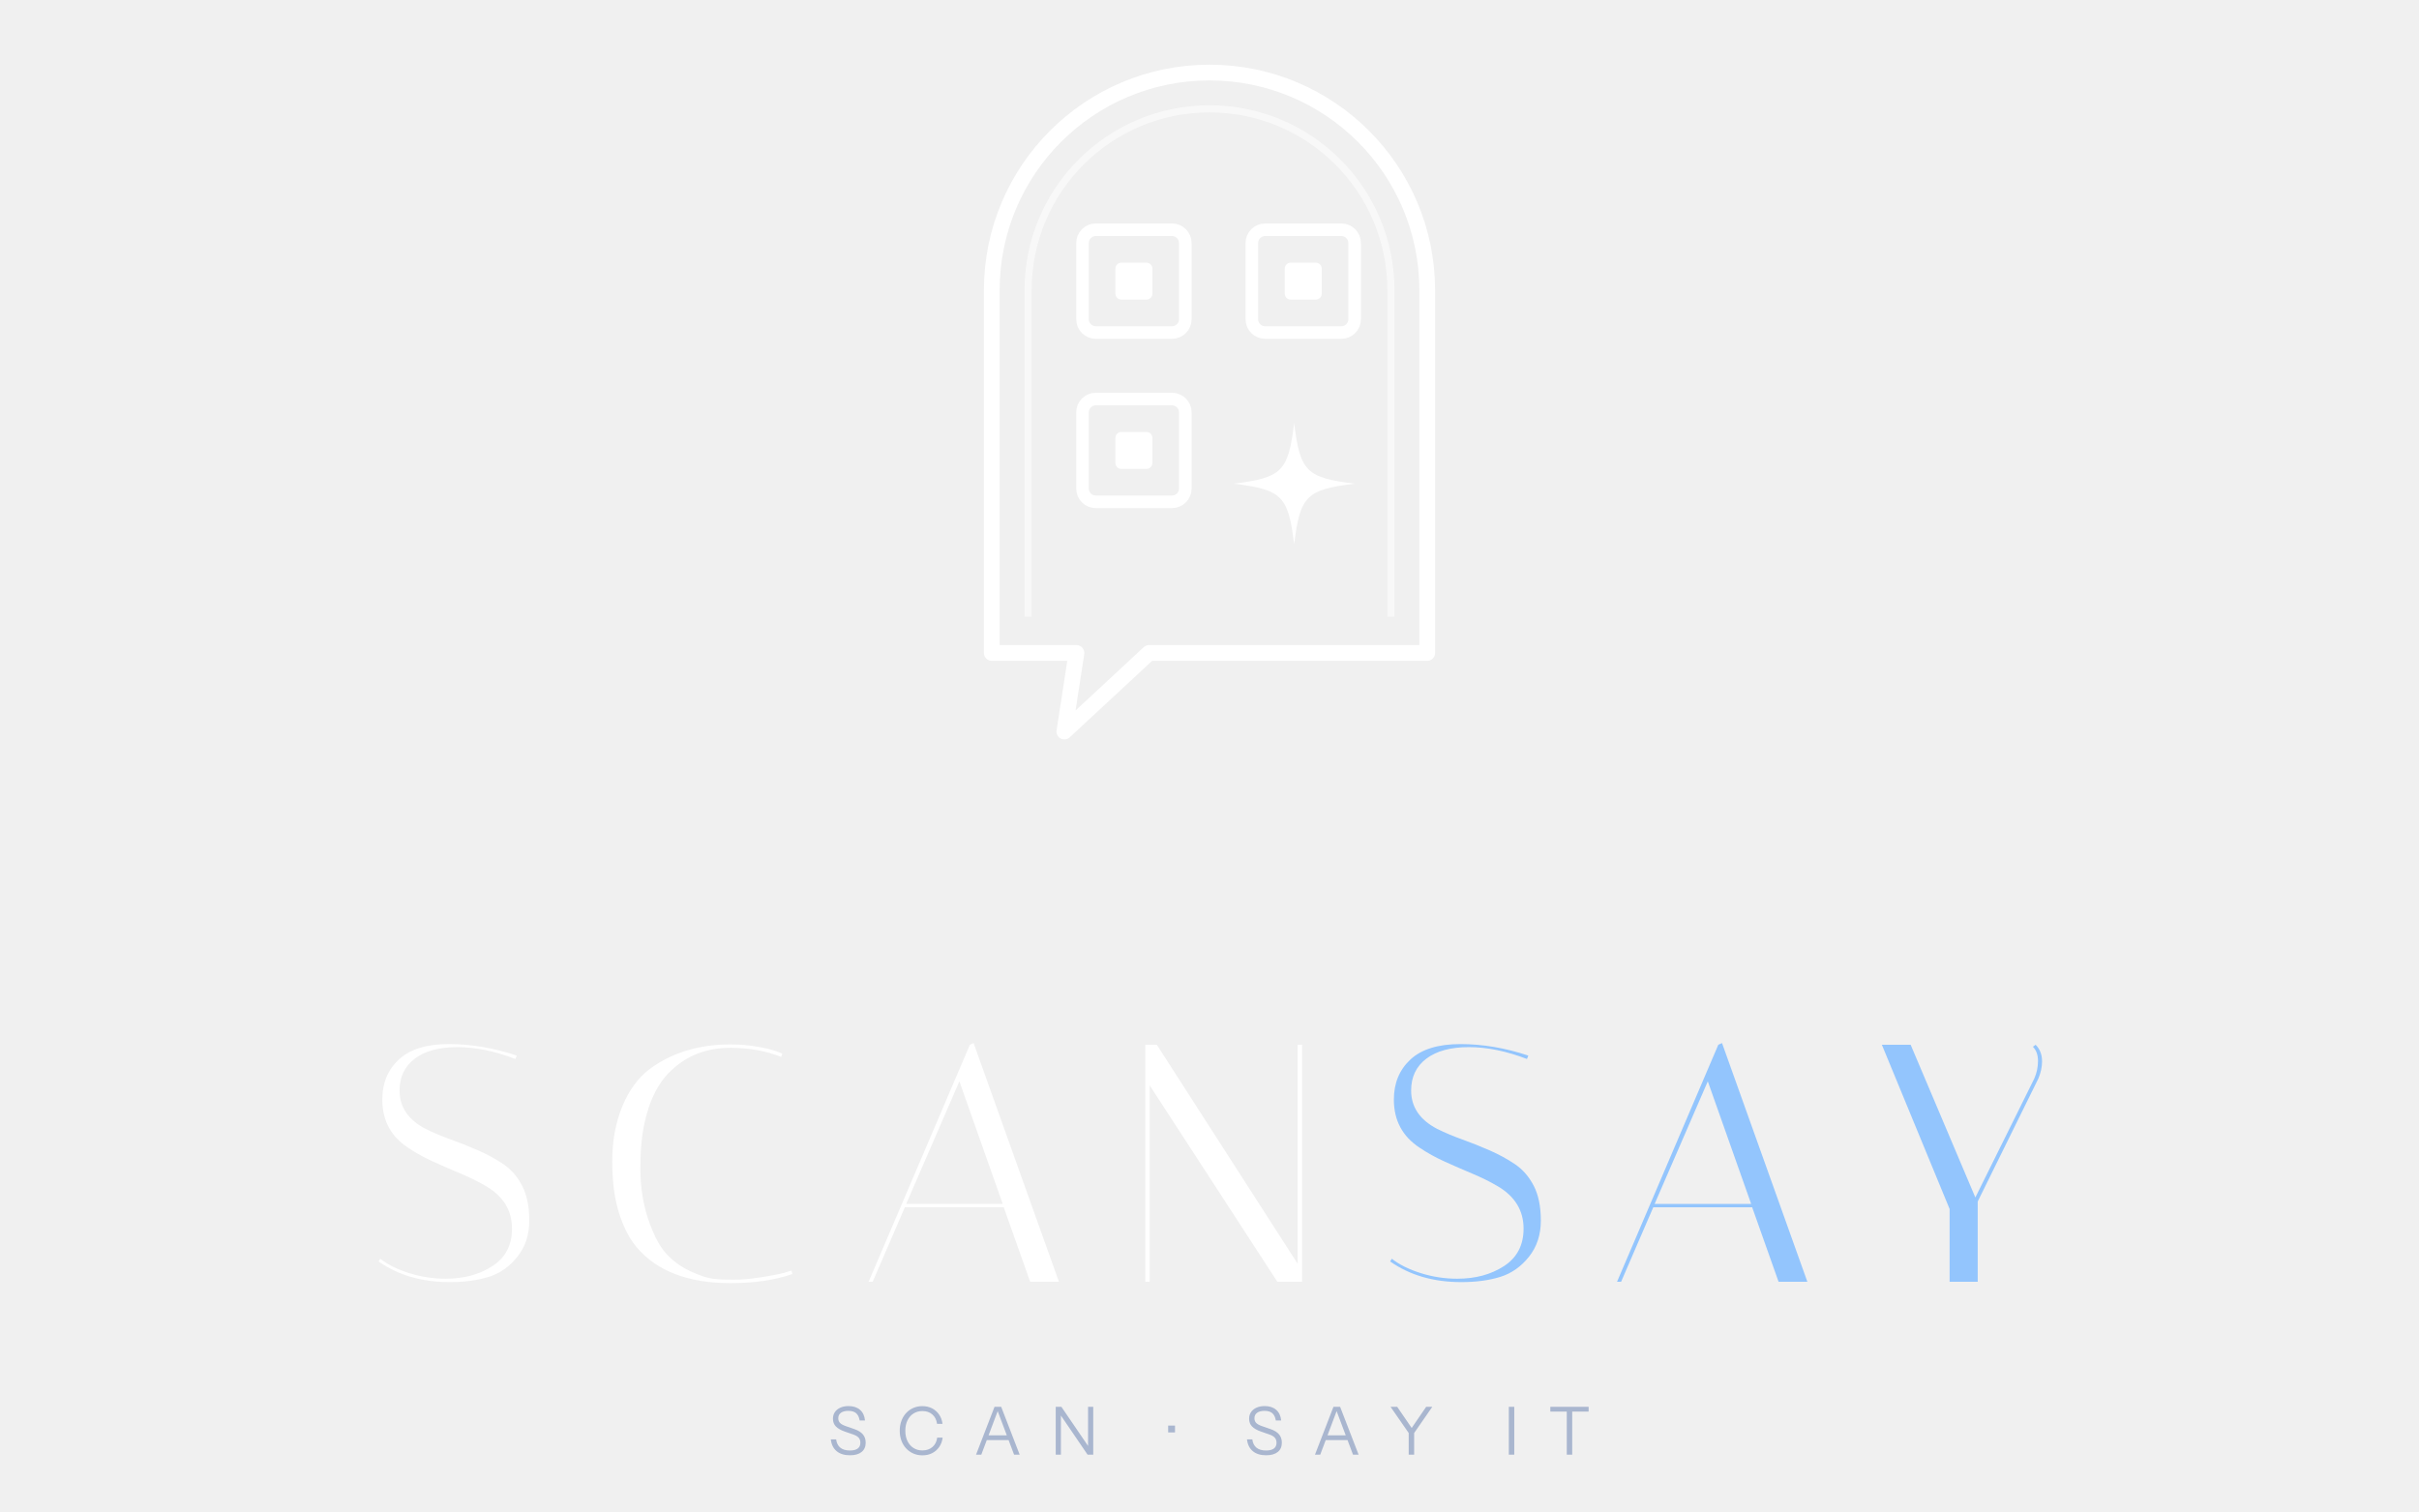
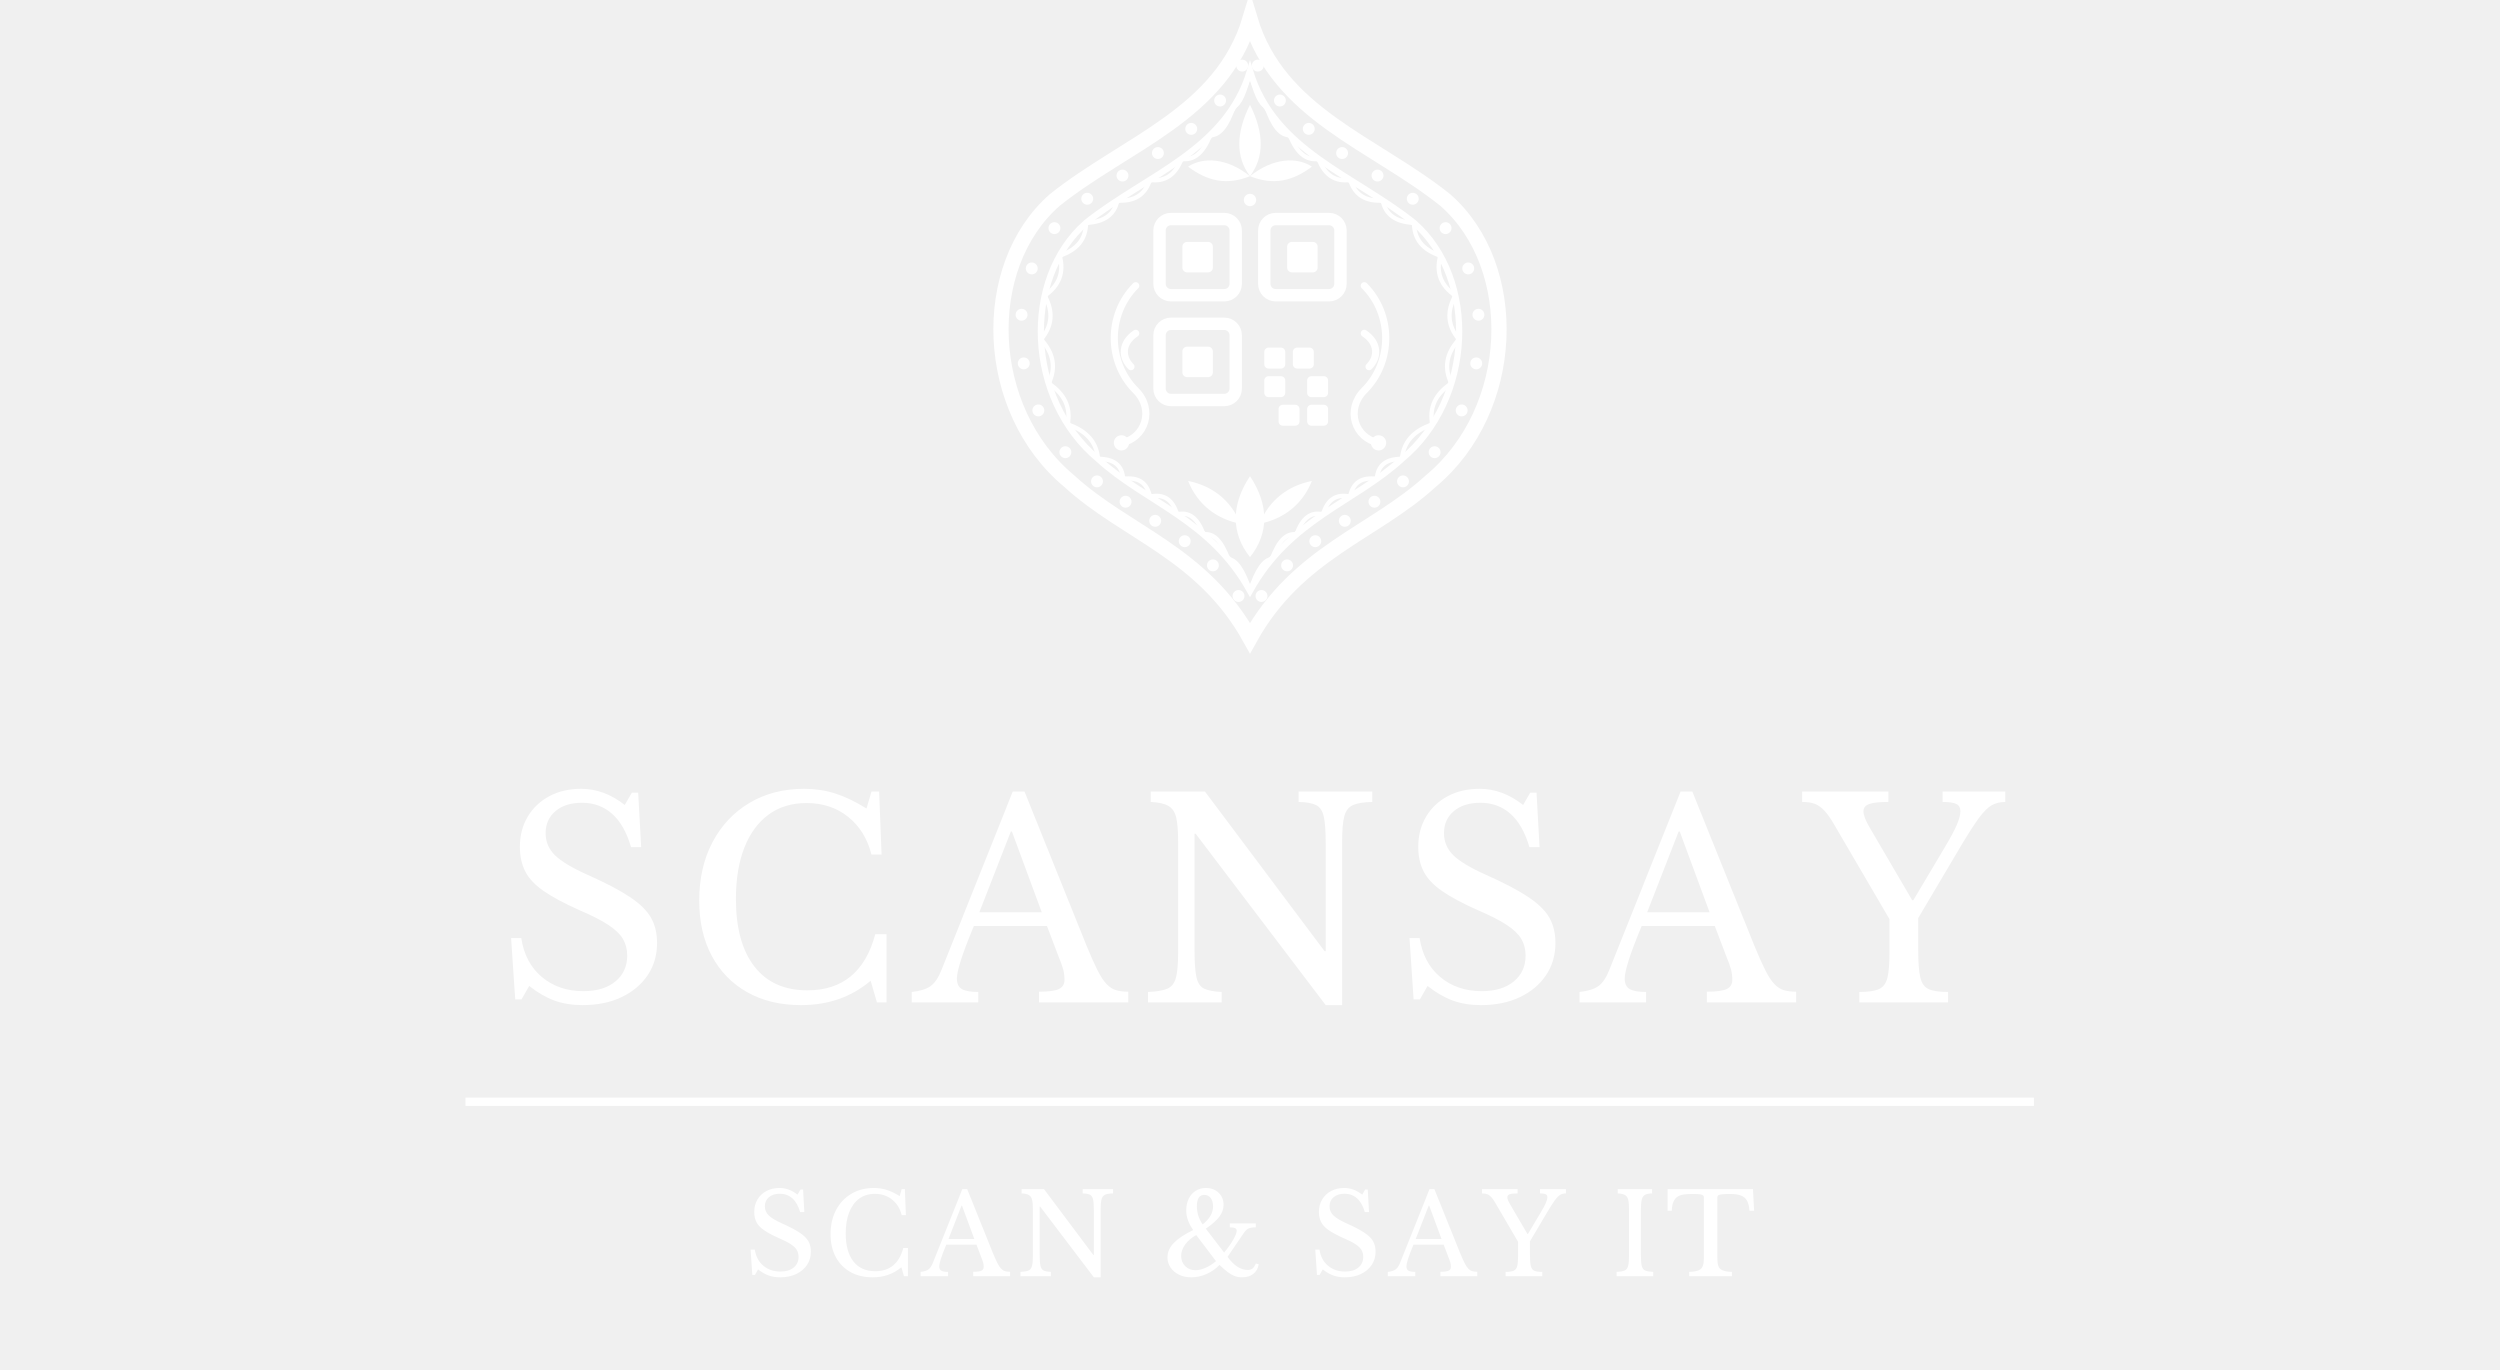
- <svg xmlns="http://www.w3.org/2000/svg" viewBox="0 0 400 250" width="400" height="250">
-   <defs>
-     <linearGradient id="sg" x1="0" y1="0" x2="1" y2="1">
-       <stop offset="0" stop-color="#3B82F6" />
-       <stop offset="1" stop-color="#1D4ED8" />
-     </linearGradient>
-   </defs>
-   <g transform="translate(150 0)">
-     <path d="M14 108 V48 A36 36 0 0 1 86 48 V108 H40 L26 121 L28 108 Z" fill="none" stroke="#FFFFFF" stroke-width="2.6" stroke-linejoin="round" />
-     <path d="M20 102 V48 A30 30 0 0 1 80 48 V102" fill="none" stroke="#FFFFFF" stroke-width="1.17" opacity=".55" />
-     <rect x="29" y="38" width="17" height="17" rx="2.2" fill="none" stroke="#FFFFFF" stroke-width="2.08" />
-     <rect x="34.44" y="43.44" width="6.12" height="6.12" rx="1" fill="#FFFFFF" />
-     <rect x="57" y="38" width="17" height="17" rx="2.2" fill="none" stroke="#FFFFFF" stroke-width="2.08" />
-     <rect x="62.44" y="43.44" width="6.12" height="6.12" rx="1" fill="#FFFFFF" />
-     <rect x="29" y="66" width="17" height="17" rx="2.2" fill="none" stroke="#FFFFFF" stroke-width="2.08" />
-     <rect x="34.44" y="71.44" width="6.12" height="6.12" rx="1" fill="#FFFFFF" />
-     <path d="M64 70 C65 78 66 79 74 80 C66 81 65 82 64 90 C63 82 62 81 54 80 C62 79 63 78 64 70 Z" fill="#FFFFFF" />
+ <svg xmlns="http://www.w3.org/2000/svg" viewBox="0 0 420 230" width="420" height="230">
+   <g transform="translate(162.0 0) scale(0.8)">
+     <g fill="none" stroke="#FFFFFF">
+       <path d="M60.00 4.00 C66.00 24.00 86.00 30.00 101.00 42.00 C117.00 56.00 116.00 86.00 98.00 101.00 C86.00 112.00 70.00 116.00 60.00 134.00 C50.00 116.00 34.00 112.00 22.00 101.00 C4.00 86.00 3.00 56.00 19.00 42.00 C34.00 30.00 54.00 24.00 60.00 4.00 Z" stroke-width="3.2" />
+       <path d="M60.00 14.88 C65.04 31.68 81.84 36.72 94.44 46.80 C107.88 58.56 107.04 83.76 91.92 96.36 C81.84 105.60 68.40 108.96 60.00 124.08 C51.60 108.96 38.16 105.60 28.08 96.36 C12.96 83.76 12.12 58.56 25.56 46.80 C38.16 36.72 54.96 31.68 60.00 14.88 Z" stroke-width="1.3" />
+     </g>
+     <g fill="#FFFFFF">
+       <circle cx="61.64" cy="13.78" r="1.25" />
+       <circle cx="66.28" cy="21.11" r="1.25" />
+       <circle cx="72.34" cy="27.06" r="1.25" />
+       <circle cx="79.34" cy="32.14" r="1.25" />
+       <circle cx="86.78" cy="36.87" r="1.25" />
+       <circle cx="94.18" cy="41.74" r="1.25" />
+       <circle cx="101.07" cy="47.91" r="1.25" />
+       <circle cx="105.83" cy="56.37" r="1.25" />
+       <circle cx="107.97" cy="66.10" r="1.25" />
+       <circle cx="107.51" cy="76.31" r="1.25" />
+       <circle cx="104.45" cy="86.19" r="1.25" />
+       <circle cx="98.77" cy="94.96" r="1.25" />
+       <circle cx="92.13" cy="101.09" r="1.25" />
+       <circle cx="86.13" cy="105.36" r="1.25" />
+       <circle cx="79.91" cy="109.37" r="1.25" />
+       <circle cx="73.71" cy="113.65" r="1.25" />
+       <circle cx="67.79" cy="118.73" r="1.25" />
+       <circle cx="62.41" cy="125.16" r="1.25" />
+       <circle cx="57.59" cy="125.16" r="1.25" />
+       <circle cx="52.21" cy="118.73" r="1.25" />
+       <circle cx="46.29" cy="113.65" r="1.25" />
+       <circle cx="40.09" cy="109.37" r="1.25" />
+       <circle cx="33.87" cy="105.36" r="1.25" />
+       <circle cx="27.87" cy="101.09" r="1.25" />
+       <circle cx="21.23" cy="94.96" r="1.25" />
+       <circle cx="15.55" cy="86.19" r="1.25" />
+       <circle cx="12.49" cy="76.31" r="1.25" />
+       <circle cx="12.03" cy="66.10" r="1.25" />
+       <circle cx="14.17" cy="56.37" r="1.25" />
+       <circle cx="18.93" cy="47.91" r="1.25" />
+       <circle cx="25.82" cy="41.74" r="1.25" />
+       <circle cx="33.22" cy="36.87" r="1.25" />
+       <circle cx="40.66" cy="32.14" r="1.25" />
+       <circle cx="47.66" cy="27.06" r="1.25" />
+       <circle cx="53.72" cy="21.11" r="1.25" />
+       <circle cx="58.36" cy="13.78" r="1.25" />
+     </g>
+     <g fill="none" stroke="#FFFFFF" stroke-width=".9">
+       <path d="M60.00 14.88 Q61.61 21.83 63.43 22.38" />
+       <path d="M63.43 22.38 Q65.50 28.55 68.37 28.38" />
+       <path d="M68.37 28.38 Q70.52 33.96 74.39 33.36" />
+       <path d="M74.39 33.36 Q76.31 38.45 81.03 37.78" />
+       <path d="M81.03 37.78 Q82.51 42.48 87.86 42.10" />
+       <path d="M87.86 42.10 Q88.75 46.57 94.44 46.80" />
+       <path d="M94.44 46.80 Q94.44 51.86 99.97 53.68" />
+       <path d="M99.97 53.68 Q98.52 58.91 103.12 62.08" />
+       <path d="M103.12 62.08 Q100.33 67.06 103.89 71.27" />
+       <path d="M103.89 71.27 Q99.90 75.61 102.28 80.52" />
+       <path d="M102.28 80.52 Q97.24 83.86 98.29 89.13" />
+       <path d="M98.29 89.13 Q92.35 91.12 91.92 96.36" />
+       <path d="M91.92 96.36 Q86.91 96.32 86.64 100.57" />
+       <path d="M86.64 100.57 Q81.86 99.91 81.03 104.29" />
+       <path d="M81.03 104.29 Q76.68 103.33 75.33 108.02" />
+       <path d="M75.33 108.02 Q71.55 107.08 69.77 112.23" />
+       <path d="M69.77 112.23 Q66.65 111.67 64.58 117.42" />
+       <path d="M64.58 117.42 Q62.14 117.55 60.00 124.08" />
+       <path d="M60.00 124.08 Q57.86 117.55 55.42 117.42" />
+       <path d="M55.42 117.42 Q53.35 111.67 50.23 112.23" />
+       <path d="M50.23 112.23 Q48.45 107.08 44.67 108.02" />
+       <path d="M44.67 108.02 Q43.32 103.33 38.97 104.29" />
+       <path d="M38.97 104.29 Q38.14 99.91 33.36 100.57" />
+       <path d="M33.36 100.57 Q33.09 96.32 28.08 96.36" />
+       <path d="M28.08 96.36 Q27.65 91.12 21.71 89.13" />
+       <path d="M21.71 89.13 Q22.76 83.86 17.72 80.52" />
+       <path d="M17.72 80.52 Q20.10 75.61 16.11 71.27" />
+       <path d="M16.11 71.27 Q19.67 67.06 16.88 62.08" />
+       <path d="M16.88 62.08 Q21.48 58.91 20.03 53.68" />
+       <path d="M20.03 53.68 Q25.56 51.86 25.56 46.80" />
+       <path d="M25.56 46.80 Q31.25 46.57 32.14 42.10" />
+       <path d="M32.14 42.10 Q37.49 42.48 38.97 37.78" />
+       <path d="M38.97 37.78 Q43.69 38.45 45.62 33.36" />
+       <path d="M45.62 33.36 Q49.48 33.96 51.63 28.38" />
+       <path d="M51.63 28.38 Q54.50 28.55 56.57 22.38" />
+       <path d="M56.57 22.38 Q58.39 21.83 60.00 14.88" />
+     </g>
+     <g fill="none" stroke="#FFFFFF" stroke-width="1.5" stroke-linecap="round">
+       <path d="M36 60 C30 66 30 76 36 82 C40 86 38 92 33 93 M36 70 C33 72 33 75 35 77" />
+       <path d="M36 60 C30 66 30 76 36 82 C40 86 38 92 33 93 M36 70 C33 72 33 75 35 77" transform="translate(120 0) scale(-1 1)" />
+     </g>
+     <g fill="#FFFFFF">
+       <circle cx="33" cy="93" r="1.6" />
+       <circle cx="87" cy="93" r="1.6" />
+       <circle cx="60" cy="42" r="1.3" />
+     </g>
+     <path d="M60 22 C63 28 63 33 60 37 C57 33 57 28 60 22 Z" fill="#FFFFFF" />
+     <path d="M60 37 C55 33 50 33 47 35 C51 38 55 39 60 37 Z M60 37 C65 33 70 33 73 35 C69 38 65 39 60 37 Z" fill="#FFFFFF" />
+     <path d="M60 100 C56 106 56 112 60 117 C64 112 64 106 60 100 Z" fill="#FFFFFF" />
+     <path d="M47 101 C52 102 56 105 58 110 C53 109 49 106 47 101 Z M73 101 C68 102 64 105 62 110 C67 109 71 106 73 101 Z" fill="#FFFFFF" />
+     <rect x="41" y="46" width="16" height="16" rx="2.4" fill="none" stroke="#FFFFFF" stroke-width="2.6" />
+     <rect x="45.8" y="50.8" width="6.4" height="6.4" rx="1" fill="#FFFFFF" />
+     <rect x="63" y="46" width="16" height="16" rx="2.4" fill="none" stroke="#FFFFFF" stroke-width="2.6" />
+     <rect x="67.8" y="50.8" width="6.4" height="6.4" rx="1" fill="#FFFFFF" />
+     <rect x="41" y="68" width="16" height="16" rx="2.4" fill="none" stroke="#FFFFFF" stroke-width="2.6" />
+     <rect x="45.8" y="72.8" width="6.4" height="6.4" rx="1" fill="#FFFFFF" />
+     <rect x="63" y="73" width="4.4" height="4.4" rx=".9" fill="#FFFFFF" />
+     <rect x="69" y="73" width="4.4" height="4.4" rx=".9" fill="#FFFFFF" />
+     <rect x="63" y="79" width="4.4" height="4.4" rx=".9" fill="#FFFFFF" />
+     <rect x="72" y="85" width="4.4" height="4.4" rx=".9" fill="#FFFFFF" />
+     <rect x="66" y="85" width="4.4" height="4.4" rx=".9" fill="#FFFFFF" />
+     <rect x="72" y="79" width="4.4" height="4.4" rx=".9" fill="#FFFFFF" />
  </g>
-   <g transform="translate(60.64 212)">
-     <path d="M24.584 -36.848Q19.488 -38.808 14.98 -38.808Q10.472 -38.808 7.952 -36.904Q5.432 -35.0 5.432 -31.64Q5.432 -27.552 9.688 -25.312Q11.592 -24.36 13.86 -23.548Q16.128 -22.736 18.424 -21.728Q20.72 -20.72 22.624 -19.432Q24.528 -18.144 25.704 -15.876Q26.88 -13.608 26.88 -10.108Q26.88 -6.608 24.92 -4.144Q22.96 -1.68 20.188 -0.812Q17.416 0.056 13.72 0.056Q6.832 0.056 1.96 -3.36L2.24 -3.808Q4.088 -2.352 7.028 -1.428Q9.968 -0.504 13.048 -0.504Q17.584 -0.504 20.804 -2.604Q24.024 -4.704 24.024 -8.792Q24.024 -13.272 19.768 -15.792Q17.864 -16.912 15.596 -17.864Q13.328 -18.816 11.032 -19.852Q8.736 -20.888 6.832 -22.176Q2.576 -24.976 2.576 -30.128Q2.576 -34.216 5.32 -36.764Q8.064 -39.312 13.58 -39.312Q19.096 -39.312 24.808 -37.408Z M60.144 0.224Q49.672 0.224 44.632 -5.712Q42.84 -7.84 41.72 -11.368Q40.6 -14.896 40.6 -19.936Q40.6 -24.976 42.252 -28.98Q43.904 -32.984 46.76 -35.168Q52.304 -39.256 60.144 -39.256Q62.384 -39.256 64.512 -38.892Q66.64 -38.528 67.704 -38.136L68.712 -37.744L68.544 -37.184Q64.736 -38.696 60.144 -38.696Q54.208 -38.696 50.232 -34.832Q47.208 -31.976 45.976 -26.432Q45.248 -23.296 45.248 -18.76Q45.248 -14.224 46.536 -10.388Q47.824 -6.552 49.476 -4.704Q51.128 -2.856 53.48 -1.764Q55.832 -0.672 57.232 -0.504Q58.632 -0.336 60.62 -0.336Q62.608 -0.336 65.128 -0.728Q67.648 -1.12 68.936 -1.456L70.224 -1.848L70.392 -1.288Q66.136 0.224 60.144 0.224Z M83.664 0.0H82.992L99.736 -39.2L100.352 -39.48L114.464 0.0H109.704L105.336 -12.32H88.984ZM98.0 -33.152 89.208 -12.88H105.168Z M129.472 0.0H128.744V-39.2H130.648L153.944 -2.968V-39.2H154.672V0.0H150.584L129.472 -32.48Z" fill="#FFFFFF" />
-     <g transform="translate(167.27 0)">
-       <path d="M24.584 -36.848Q19.488 -38.808 14.98 -38.808Q10.472 -38.808 7.952 -36.904Q5.432 -35.0 5.432 -31.64Q5.432 -27.552 9.688 -25.312Q11.592 -24.36 13.86 -23.548Q16.128 -22.736 18.424 -21.728Q20.72 -20.72 22.624 -19.432Q24.528 -18.144 25.704 -15.876Q26.88 -13.608 26.88 -10.108Q26.88 -6.608 24.92 -4.144Q22.96 -1.68 20.188 -0.812Q17.416 0.056 13.72 0.056Q6.832 0.056 1.96 -3.36L2.24 -3.808Q4.088 -2.352 7.028 -1.428Q9.968 -0.504 13.048 -0.504Q17.584 -0.504 20.804 -2.604Q24.024 -4.704 24.024 -8.792Q24.024 -13.272 19.768 -15.792Q17.864 -16.912 15.596 -17.864Q13.328 -18.816 11.032 -19.852Q8.736 -20.888 6.832 -22.176Q2.576 -24.976 2.576 -30.128Q2.576 -34.216 5.32 -36.764Q8.064 -39.312 13.58 -39.312Q19.096 -39.312 24.808 -37.408Z M40.152 0.0H39.48L56.224 -39.2L56.84 -39.48L70.952 0.0H66.192L61.824 -12.32H45.472ZM54.488 -33.152 45.696 -12.88H61.656Z M108.696 -39.2Q109.76 -38.136 109.76 -36.456Q109.76 -35.056 109.144 -33.6L99.12 -13.272V0.0H94.472V-12.04L83.272 -39.2H88.032L98.728 -13.944L108.472 -33.6Q109.088 -35.0 109.088 -36.512Q109.088 -38.024 108.248 -38.864Z" fill="#93C5FD" />
-     </g>
+   <g transform="translate(83.2 168.4)">
+     <path d="M3.358 -0.506 2.668 -10.81H4.37Q5.014 -6.624 7.843 -4.255Q10.672 -1.886 14.812 -1.886Q18.216 -1.886 20.194 -3.519Q22.172 -5.152 22.172 -7.866Q22.172 -9.43 21.459 -10.649Q20.746 -11.868 18.998 -13.018Q17.25 -14.168 14.122 -15.502Q10.304 -17.204 8.119 -18.722Q5.934 -20.24 5.037 -22.011Q4.14 -23.782 4.14 -26.128Q4.14 -28.98 5.451 -31.188Q6.762 -33.396 9.085 -34.638Q11.408 -35.88 14.444 -35.88Q18.308 -35.88 21.758 -33.166L22.954 -35.236H24.012L24.518 -26.082H22.816Q21.712 -29.854 19.619 -31.694Q17.526 -33.534 14.582 -33.534Q11.776 -33.534 10.12 -32.131Q8.464 -30.728 8.464 -28.428Q8.464 -26.266 10.028 -24.725Q11.592 -23.184 15.502 -21.436Q20.056 -19.412 22.609 -17.71Q25.162 -16.008 26.174 -14.214Q27.186 -12.42 27.186 -9.982Q27.186 -6.9 25.599 -4.554Q24.012 -2.208 21.206 -0.874Q18.4 0.46 14.674 0.46Q12.052 0.46 9.959 -0.299Q7.866 -1.058 5.704 -2.76L4.416 -0.506Z M62.376 -32.568 63.204 -35.42H64.492L64.906 -24.84H63.204Q62.192 -28.842 59.294 -31.165Q56.396 -33.488 52.302 -33.488Q48.576 -33.488 45.931 -31.556Q43.286 -29.624 41.86 -26.013Q40.434 -22.402 40.434 -17.388Q40.434 -10.028 43.539 -6.026Q46.644 -2.024 52.44 -2.024Q61.318 -2.024 63.848 -11.454H65.734V0.0H64.124L63.066 -3.634Q58.236 0.46 51.382 0.46Q46.184 0.46 42.343 -1.702Q38.502 -3.864 36.386 -7.797Q34.27 -11.73 34.27 -17.112Q34.27 -22.678 36.501 -26.91Q38.732 -31.142 42.711 -33.511Q46.69 -35.88 51.888 -35.88Q54.648 -35.88 57.109 -35.098Q59.57 -34.316 62.376 -32.568Z M69.966 0.0V-1.748Q72.082 -1.978 73.14 -2.737Q74.198 -3.496 74.98 -5.474L86.94 -35.42H88.918L99.36 -9.476Q100.418 -6.9 101.2 -5.359Q101.982 -3.818 102.718 -3.059Q103.454 -2.3 104.305 -2.047Q105.156 -1.794 106.352 -1.794V0.0H91.356V-1.794Q93.794 -1.794 94.714 -2.254Q95.634 -2.714 95.634 -3.772Q95.634 -4.692 95.427 -5.497Q95.22 -6.302 94.576 -7.866L92.69 -12.834H80.408Q78.844 -9.062 78.2 -6.992Q77.556 -4.922 77.556 -4.002Q77.556 -2.714 78.407 -2.231Q79.258 -1.748 81.144 -1.748V0.0ZM81.328 -15.134H91.816L86.802 -28.704H86.618Z M139.518 0.46 117.668 -28.336H117.484V-8.694Q117.484 -5.658 117.806 -4.209Q118.128 -2.76 119.117 -2.3Q120.106 -1.84 122.038 -1.748V0.0H109.664V-1.748Q111.826 -1.84 112.907 -2.3Q113.988 -2.76 114.356 -4.14Q114.724 -5.52 114.724 -8.372V-27.048Q114.724 -29.67 114.402 -31.05Q114.08 -32.43 113.091 -33.005Q112.102 -33.58 110.124 -33.672V-35.42H119.232L139.334 -8.602H139.518V-26.726Q139.518 -29.762 139.196 -31.211Q138.874 -32.66 137.908 -33.143Q136.942 -33.626 134.964 -33.672V-35.42H147.338V-33.672Q145.176 -33.626 144.095 -33.143Q143.014 -32.66 142.646 -31.28Q142.278 -29.9 142.278 -27.048V0.46Z M154.284 -0.506 153.594 -10.81H155.296Q155.94 -6.624 158.769 -4.255Q161.598 -1.886 165.738 -1.886Q169.142 -1.886 171.12 -3.519Q173.098 -5.152 173.098 -7.866Q173.098 -9.43 172.385 -10.649Q171.672 -11.868 169.924 -13.018Q168.176 -14.168 165.048 -15.502Q161.23 -17.204 159.045 -18.722Q156.86 -20.24 155.963 -22.011Q155.066 -23.782 155.066 -26.128Q155.066 -28.98 156.377 -31.188Q157.688 -33.396 160.011 -34.638Q162.334 -35.88 165.37 -35.88Q169.234 -35.88 172.684 -33.166L173.88 -35.236H174.938L175.444 -26.082H173.742Q172.638 -29.854 170.545 -31.694Q168.452 -33.534 165.508 -33.534Q162.702 -33.534 161.046 -32.131Q159.39 -30.728 159.39 -28.428Q159.39 -26.266 160.954 -24.725Q162.518 -23.184 166.428 -21.436Q170.982 -19.412 173.535 -17.71Q176.088 -16.008 177.1 -14.214Q178.112 -12.42 178.112 -9.982Q178.112 -6.9 176.525 -4.554Q174.938 -2.208 172.132 -0.874Q169.326 0.46 165.6 0.46Q162.978 0.46 160.885 -0.299Q158.792 -1.058 156.63 -2.76L155.342 -0.506Z M182.16 0.0V-1.748Q184.276 -1.978 185.334 -2.737Q186.392 -3.496 187.174 -5.474L199.134 -35.42H201.112L211.554 -9.476Q212.612 -6.9 213.394 -5.359Q214.176 -3.818 214.912 -3.059Q215.648 -2.3 216.499 -2.047Q217.35 -1.794 218.546 -1.794V0.0H203.55V-1.794Q205.988 -1.794 206.908 -2.254Q207.828 -2.714 207.828 -3.772Q207.828 -4.692 207.621 -5.497Q207.414 -6.302 206.77 -7.866L204.884 -12.834H192.602Q191.038 -9.062 190.394 -6.992Q189.75 -4.922 189.75 -4.002Q189.75 -2.714 190.601 -2.231Q191.452 -1.748 193.338 -1.748V0.0ZM193.522 -15.134H204.01L198.996 -28.704H198.812Z M225.032 -29.716Q224.112 -31.326 223.33 -32.177Q222.548 -33.028 221.697 -33.35Q220.846 -33.672 219.558 -33.672V-35.42H234.048V-33.672Q231.794 -33.672 230.828 -33.327Q229.862 -32.982 229.862 -32.108Q229.862 -31.142 230.92 -29.348L238.05 -17.158H238.234L243.432 -25.898Q244.904 -28.336 245.525 -29.785Q246.146 -31.234 246.146 -32.108Q246.146 -32.982 245.479 -33.327Q244.812 -33.672 243.156 -33.672V-35.42H253.69V-33.672Q252.402 -33.672 251.413 -33.12Q250.424 -32.568 249.228 -30.935Q248.032 -29.302 246.146 -26.128L239.062 -14.168V-8.694Q239.062 -5.704 239.407 -4.209Q239.752 -2.714 240.81 -2.231Q241.868 -1.748 244.076 -1.748V0.0H229.172V-1.748Q231.38 -1.748 232.461 -2.231Q233.542 -2.714 233.887 -4.14Q234.232 -5.566 234.232 -8.372V-13.984Z" fill="#FFFFFF" />
  </g>
-   <g transform="translate(136.92 240.60)">
-     <path d="M3.63 0.099Q2.244 0.099 1.424 -0.583Q0.605 -1.265 0.462 -2.53H1.342Q1.463 -1.617 2.035 -1.155Q2.607 -0.693 3.619 -0.693Q4.477 -0.693 4.912 -1.017Q5.346 -1.342 5.346 -1.969Q5.346 -2.508 5.049 -2.827Q4.752 -3.146 4.125 -3.355L2.794 -3.817Q1.782 -4.169 1.298 -4.669Q0.814 -5.17 0.814 -5.94Q0.814 -6.578 1.133 -7.045Q1.452 -7.513 2.035 -7.777Q2.618 -8.041 3.388 -8.041Q4.576 -8.041 5.291 -7.42Q6.006 -6.798 6.116 -5.654H5.236Q5.093 -6.479 4.647 -6.864Q4.202 -7.249 3.366 -7.249Q2.574 -7.249 2.134 -6.93Q1.694 -6.611 1.694 -6.028Q1.694 -5.533 2.002 -5.236Q2.31 -4.939 2.959 -4.719L4.378 -4.224Q5.302 -3.905 5.764 -3.361Q6.226 -2.816 6.226 -1.98Q6.226 -0.99 5.55 -0.446Q4.873 0.099 3.63 0.099Z M15.609 0.11Q14.795 0.11 14.107 -0.193Q13.42 -0.495 12.914 -1.039Q12.408 -1.584 12.133 -2.326Q11.858 -3.069 11.858 -3.96Q11.858 -4.851 12.133 -5.593Q12.408 -6.336 12.909 -6.88Q13.409 -7.425 14.096 -7.727Q14.784 -8.03 15.598 -8.03Q16.489 -8.03 17.199 -7.667Q17.908 -7.304 18.364 -6.644Q18.821 -5.984 18.931 -5.104H18.029Q17.897 -6.083 17.253 -6.649Q16.61 -7.216 15.609 -7.216Q14.762 -7.216 14.124 -6.803Q13.486 -6.391 13.134 -5.659Q12.782 -4.928 12.782 -3.96Q12.782 -2.992 13.134 -2.26Q13.486 -1.529 14.124 -1.116Q14.762 -0.704 15.598 -0.704Q16.621 -0.704 17.276 -1.276Q17.93 -1.848 18.051 -2.816H18.953Q18.843 -1.936 18.386 -1.276Q17.93 -0.616 17.221 -0.253Q16.511 0.11 15.609 0.11Z M24.475 0.0 27.533 -7.92H28.325L25.344 0.0ZM30.767 0.0 27.786 -7.92H28.633L31.691 0.0ZM25.993 -3.201H30.129V-2.409H25.993Z M37.653 0.0V-7.92H38.588L43.131 -1.254L42.999 -1.232V-7.92H43.857V0.0H42.922L38.379 -6.666L38.511 -6.688V0.0Z M56.243 -3.685V-4.818H57.376V-3.685Z M72.446 0.099Q71.06 0.099 70.24 -0.583Q69.421 -1.265 69.278 -2.53H70.158Q70.279 -1.617 70.851 -1.155Q71.423 -0.693 72.435 -0.693Q73.293 -0.693 73.728 -1.017Q74.162 -1.342 74.162 -1.969Q74.162 -2.508 73.865 -2.827Q73.568 -3.146 72.941 -3.355L71.61 -3.817Q70.598 -4.169 70.114 -4.669Q69.63 -5.17 69.63 -5.94Q69.63 -6.578 69.949 -7.045Q70.268 -7.513 70.851 -7.777Q71.434 -8.041 72.204 -8.041Q73.392 -8.041 74.107 -7.42Q74.822 -6.798 74.932 -5.654H74.052Q73.909 -6.479 73.464 -6.864Q73.018 -7.249 72.182 -7.249Q71.39 -7.249 70.95 -6.93Q70.51 -6.611 70.51 -6.028Q70.51 -5.533 70.818 -5.236Q71.126 -4.939 71.775 -4.719L73.194 -4.224Q74.118 -3.905 74.58 -3.361Q75.042 -2.816 75.042 -1.98Q75.042 -0.99 74.365 -0.446Q73.689 0.099 72.446 0.099Z M80.52 0.0 83.578 -7.92H84.37L81.389 0.0ZM86.812 0.0 83.831 -7.92H84.678L87.736 0.0ZM82.038 -3.201H86.174V-2.409H82.038Z M96.019 0.0V-3.586L93.016 -7.92H94.116L96.723 -4.114H96.305L98.912 -7.92H99.924L96.921 -3.586V0.0Z M112.574 0.0V-7.92H113.476V0.0Z M122.155 0.0V-7.128H119.438V-7.92H125.774V-7.128H123.057V0.0Z" fill="#A9B6CF" />
+   <rect x="78.2" y="184.4" width="263.5" height="1.4" fill="#FFFFFF" />
+   <g transform="translate(125.0 214.4)">
+     <path d="M1.387 -0.209 1.102 -4.465H1.805Q2.071 -2.736 3.239 -1.757Q4.408 -0.779 6.118 -0.779Q7.524 -0.779 8.341 -1.454Q9.158 -2.128 9.158 -3.249Q9.158 -3.895 8.863 -4.399Q8.569 -4.902 7.847 -5.377Q7.125 -5.852 5.833 -6.403Q4.256 -7.106 3.354 -7.733Q2.451 -8.36 2.08 -9.091Q1.71 -9.823 1.71 -10.792Q1.71 -11.97 2.252 -12.882Q2.793 -13.794 3.752 -14.307Q4.712 -14.82 5.966 -14.82Q7.562 -14.82 8.987 -13.699L9.481 -14.554H9.918L10.127 -10.773H9.424Q8.968 -12.331 8.104 -13.091Q7.239 -13.851 6.023 -13.851Q4.864 -13.851 4.18 -13.271Q3.496 -12.692 3.496 -11.742Q3.496 -10.849 4.142 -10.213Q4.788 -9.576 6.403 -8.854Q8.284 -8.018 9.338 -7.315Q10.393 -6.612 10.811 -5.871Q11.229 -5.13 11.229 -4.123Q11.229 -2.85 10.573 -1.881Q9.918 -0.912 8.759 -0.361Q7.6 0.19 6.061 0.19Q4.978 0.19 4.114 -0.123Q3.249 -0.437 2.356 -1.14L1.824 -0.209Z M26.144 -13.452 26.486 -14.63H27.018L27.189 -10.26H26.486Q26.068 -11.913 24.871 -12.872Q23.674 -13.832 21.983 -13.832Q20.444 -13.832 19.352 -13.034Q18.259 -12.236 17.67 -10.744Q17.081 -9.253 17.081 -7.182Q17.081 -4.142 18.364 -2.489Q19.646 -0.836 22.04 -0.836Q25.707 -0.836 26.752 -4.731H27.531V0.0H26.866L26.429 -1.501Q24.434 0.19 21.603 0.19Q19.456 0.19 17.87 -0.703Q16.283 -1.596 15.409 -3.22Q14.535 -4.845 14.535 -7.068Q14.535 -9.367 15.457 -11.115Q16.378 -12.863 18.021 -13.841Q19.665 -14.82 21.812 -14.82Q22.952 -14.82 23.968 -14.497Q24.985 -14.174 26.144 -13.452Z M29.659 0.0V-0.722Q30.533 -0.817 30.97 -1.131Q31.407 -1.444 31.73 -2.261L36.67 -14.63H37.487L41.8 -3.914Q42.237 -2.85 42.56 -2.213Q42.883 -1.577 43.187 -1.264Q43.491 -0.95 43.843 -0.845Q44.194 -0.741 44.688 -0.741V0.0H38.494V-0.741Q39.501 -0.741 39.881 -0.931Q40.261 -1.121 40.261 -1.558Q40.261 -1.938 40.175 -2.27Q40.09 -2.603 39.824 -3.249L39.045 -5.301H33.972Q33.326 -3.743 33.06 -2.888Q32.794 -2.033 32.794 -1.653Q32.794 -1.121 33.145 -0.921Q33.497 -0.722 34.276 -0.722V0.0ZM34.352 -6.251H38.684L36.613 -11.856H36.537Z M58.767 0.19 49.742 -11.704H49.666V-3.591Q49.666 -2.337 49.799 -1.738Q49.932 -1.14 50.341 -0.95Q50.749 -0.76 51.547 -0.722V0.0H46.436V-0.722Q47.329 -0.76 47.776 -0.95Q48.222 -1.14 48.374 -1.71Q48.526 -2.28 48.526 -3.458V-11.172Q48.526 -12.255 48.393 -12.825Q48.26 -13.395 47.852 -13.633Q47.443 -13.87 46.626 -13.908V-14.63H50.388L58.691 -3.553H58.767V-11.039Q58.767 -12.293 58.634 -12.892Q58.501 -13.49 58.102 -13.689Q57.703 -13.889 56.886 -13.908V-14.63H61.997V-13.908Q61.104 -13.889 60.657 -13.689Q60.211 -13.49 60.059 -12.92Q59.907 -12.35 59.907 -11.172V0.19Z M77.577 -7.98 80.655 -3.971Q81.586 -5.092 82.175 -6.118Q82.764 -7.144 82.764 -7.638Q82.764 -7.942 82.488 -8.075Q82.213 -8.208 81.605 -8.208V-8.873H85.975V-8.208Q85.158 -8.208 84.74 -8.008Q84.322 -7.809 83.923 -7.201L81.225 -3.249Q82.84 -1.045 84.607 -1.045Q85.101 -1.045 85.395 -1.264Q85.69 -1.482 85.994 -2.128L86.469 -1.995Q86.279 -0.95 85.547 -0.38Q84.816 0.19 83.657 0.19Q83.03 0.19 82.469 -0.009Q81.909 -0.209 81.291 -0.665Q80.674 -1.121 79.876 -1.9Q78.945 -0.912 77.691 -0.361Q76.437 0.19 75.145 0.19Q73.986 0.19 73.084 -0.247Q72.181 -0.684 71.659 -1.444Q71.136 -2.204 71.136 -3.173Q71.136 -4.465 72.171 -5.557Q73.207 -6.65 75.449 -7.752Q74.841 -8.645 74.565 -9.424Q74.29 -10.203 74.29 -11.058Q74.29 -12.179 74.708 -13.024Q75.126 -13.87 75.876 -14.345Q76.627 -14.82 77.596 -14.82Q78.888 -14.82 79.724 -14.022Q80.56 -13.224 80.56 -11.989Q80.56 -10.944 79.857 -10.003Q79.154 -9.063 77.577 -7.98ZM77.045 -8.702Q78.793 -10.07 78.793 -11.723Q78.793 -12.616 78.394 -13.139Q77.995 -13.661 77.33 -13.661Q76.076 -13.661 76.076 -11.742Q76.076 -10.089 77.045 -8.702ZM79.287 -2.527 75.962 -6.916Q74.765 -6.232 74.1 -5.311Q73.435 -4.389 73.435 -3.401Q73.435 -2.356 74.119 -1.681Q74.803 -1.007 75.848 -1.007Q76.627 -1.007 77.548 -1.415Q78.47 -1.824 79.287 -2.527Z M96.254 -0.209 95.969 -4.465H96.672Q96.938 -2.736 98.107 -1.757Q99.275 -0.779 100.985 -0.779Q102.391 -0.779 103.208 -1.454Q104.025 -2.128 104.025 -3.249Q104.025 -3.895 103.731 -4.399Q103.436 -4.902 102.714 -5.377Q101.992 -5.852 100.7 -6.403Q99.123 -7.106 98.221 -7.733Q97.318 -8.36 96.947 -9.091Q96.577 -9.823 96.577 -10.792Q96.577 -11.97 97.119 -12.882Q97.66 -13.794 98.62 -14.307Q99.579 -14.82 100.833 -14.82Q102.429 -14.82 103.854 -13.699L104.348 -14.554H104.785L104.994 -10.773H104.291Q103.835 -12.331 102.971 -13.091Q102.106 -13.851 100.89 -13.851Q99.731 -13.851 99.047 -13.271Q98.363 -12.692 98.363 -11.742Q98.363 -10.849 99.009 -10.213Q99.655 -9.576 101.27 -8.854Q103.151 -8.018 104.206 -7.315Q105.26 -6.612 105.678 -5.871Q106.096 -5.13 106.096 -4.123Q106.096 -2.85 105.441 -1.881Q104.785 -0.912 103.626 -0.361Q102.467 0.19 100.928 0.19Q99.845 0.19 98.981 -0.123Q98.116 -0.437 97.223 -1.14L96.691 -0.209Z M108.148 0.0V-0.722Q109.022 -0.817 109.459 -1.131Q109.896 -1.444 110.219 -2.261L115.159 -14.63H115.976L120.289 -3.914Q120.726 -2.85 121.049 -2.213Q121.372 -1.577 121.676 -1.264Q121.98 -0.95 122.332 -0.845Q122.683 -0.741 123.177 -0.741V0.0H116.983V-0.741Q117.99 -0.741 118.37 -0.931Q118.75 -1.121 118.75 -1.558Q118.75 -1.938 118.665 -2.27Q118.579 -2.603 118.313 -3.249L117.534 -5.301H112.461Q111.815 -3.743 111.549 -2.888Q111.283 -2.033 111.283 -1.653Q111.283 -1.121 111.635 -0.921Q111.986 -0.722 112.765 -0.722V0.0ZM112.841 -6.251H117.173L115.102 -11.856H115.026Z M126.236 -12.274Q125.856 -12.939 125.533 -13.29Q125.21 -13.642 124.858 -13.775Q124.507 -13.908 123.975 -13.908V-14.63H129.96V-13.908Q129.029 -13.908 128.63 -13.765Q128.231 -13.623 128.231 -13.262Q128.231 -12.863 128.668 -12.122L131.613 -7.087H131.689L133.836 -10.697Q134.444 -11.704 134.7 -12.302Q134.957 -12.901 134.957 -13.262Q134.957 -13.623 134.681 -13.765Q134.406 -13.908 133.722 -13.908V-14.63H138.073V-13.908Q137.541 -13.908 137.132 -13.68Q136.724 -13.452 136.23 -12.777Q135.736 -12.103 134.957 -10.792L132.031 -5.852V-3.591Q132.031 -2.356 132.173 -1.738Q132.316 -1.121 132.753 -0.921Q133.19 -0.722 134.102 -0.722V0.0H127.946V-0.722Q128.858 -0.722 129.305 -0.921Q129.751 -1.121 129.894 -1.71Q130.036 -2.299 130.036 -3.458V-5.776Z M146.585 0.0V-0.722Q147.478 -0.76 147.924 -0.95Q148.371 -1.14 148.523 -1.71Q148.675 -2.28 148.675 -3.458V-11.172Q148.675 -12.255 148.542 -12.825Q148.409 -13.395 148 -13.633Q147.592 -13.87 146.775 -13.908V-14.63H152.551V-13.908Q151.734 -13.889 151.335 -13.651Q150.936 -13.414 150.803 -12.806Q150.67 -12.198 150.67 -11.039V-3.591Q150.67 -2.337 150.812 -1.738Q150.955 -1.14 151.401 -0.95Q151.848 -0.76 152.741 -0.722V0.0Z M169.499 -14.63 169.689 -11.001H168.91Q168.834 -12.103 168.483 -12.711Q168.131 -13.319 167.447 -13.566Q166.763 -13.813 165.661 -13.813Q164.73 -13.813 164.264 -13.756Q163.799 -13.699 163.656 -13.575Q163.514 -13.452 163.514 -13.224V-3.059Q163.514 -2.242 163.675 -1.738Q163.837 -1.235 164.369 -0.997Q164.901 -0.76 165.965 -0.722V0.0H158.783V-0.722Q159.866 -0.76 160.388 -0.997Q160.911 -1.235 161.082 -1.738Q161.253 -2.242 161.253 -3.059V-13.224Q161.253 -13.452 161.12 -13.575Q160.987 -13.699 160.597 -13.756Q160.208 -13.813 159.391 -13.813Q158.65 -13.813 158.023 -13.746Q157.396 -13.68 156.921 -13.414Q156.446 -13.148 156.171 -12.578Q155.895 -12.008 155.857 -11.001H155.154V-14.63Z" fill="#FFFFFF" />
  </g>
</svg>
